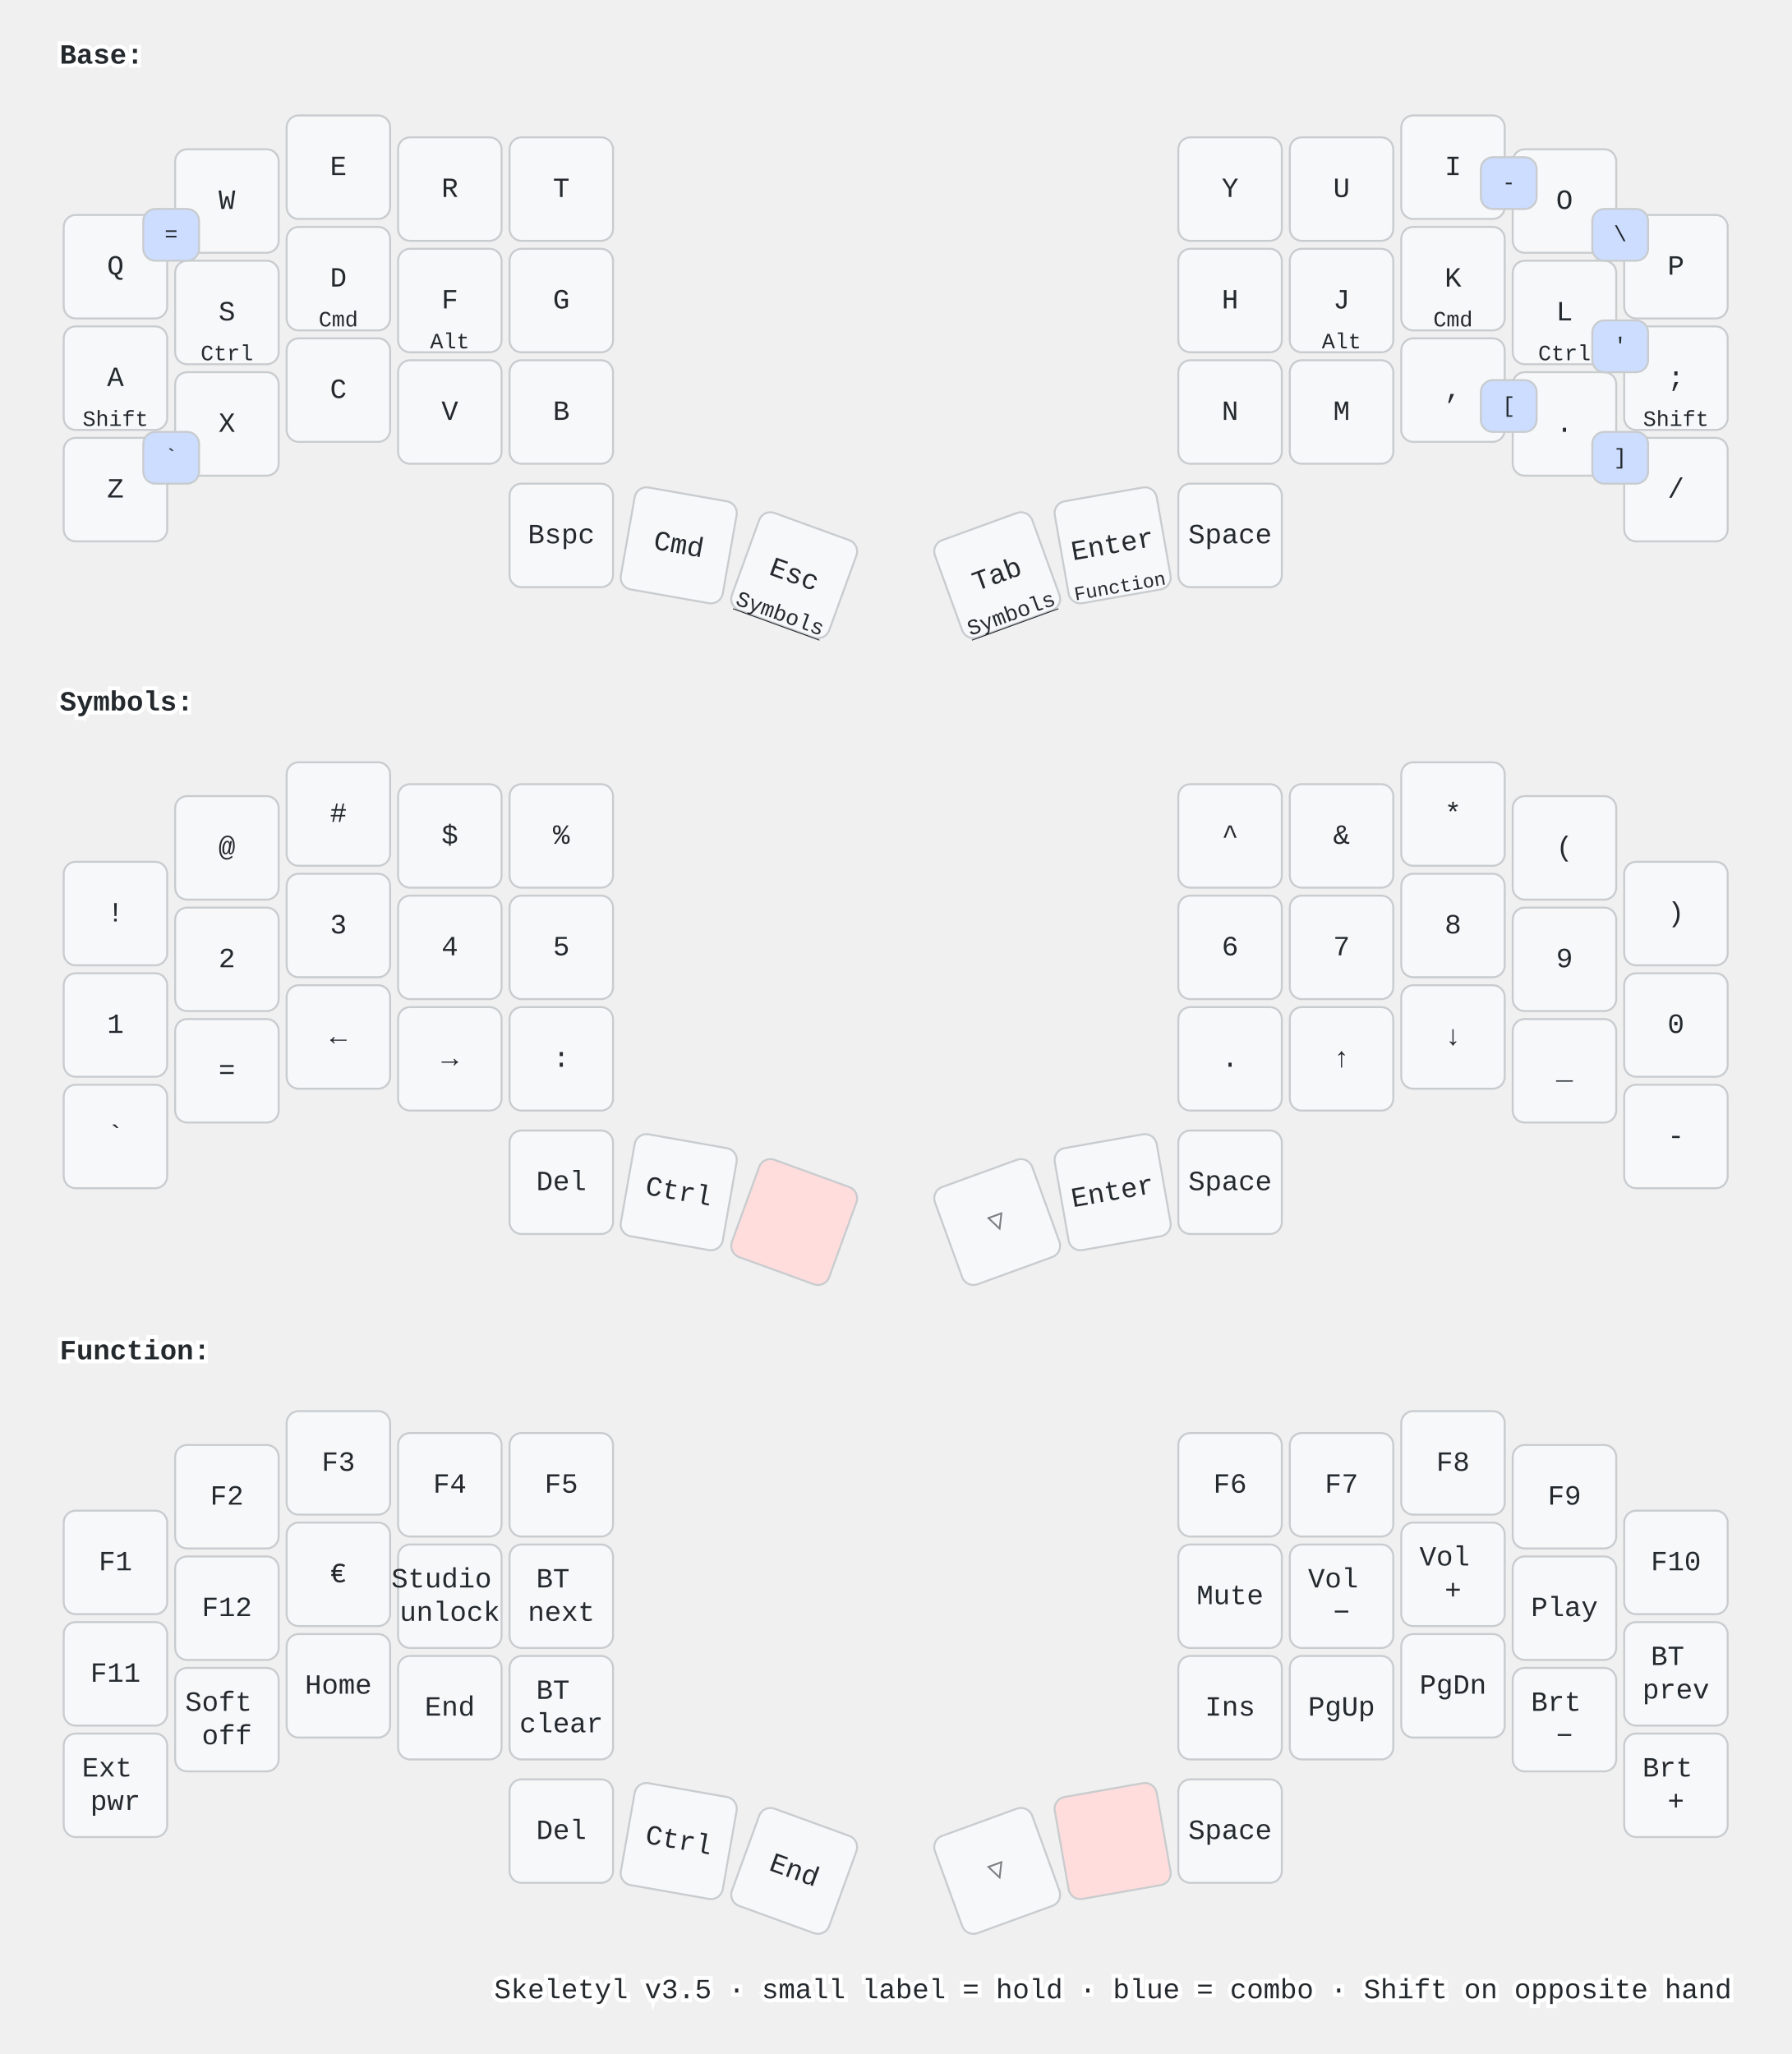
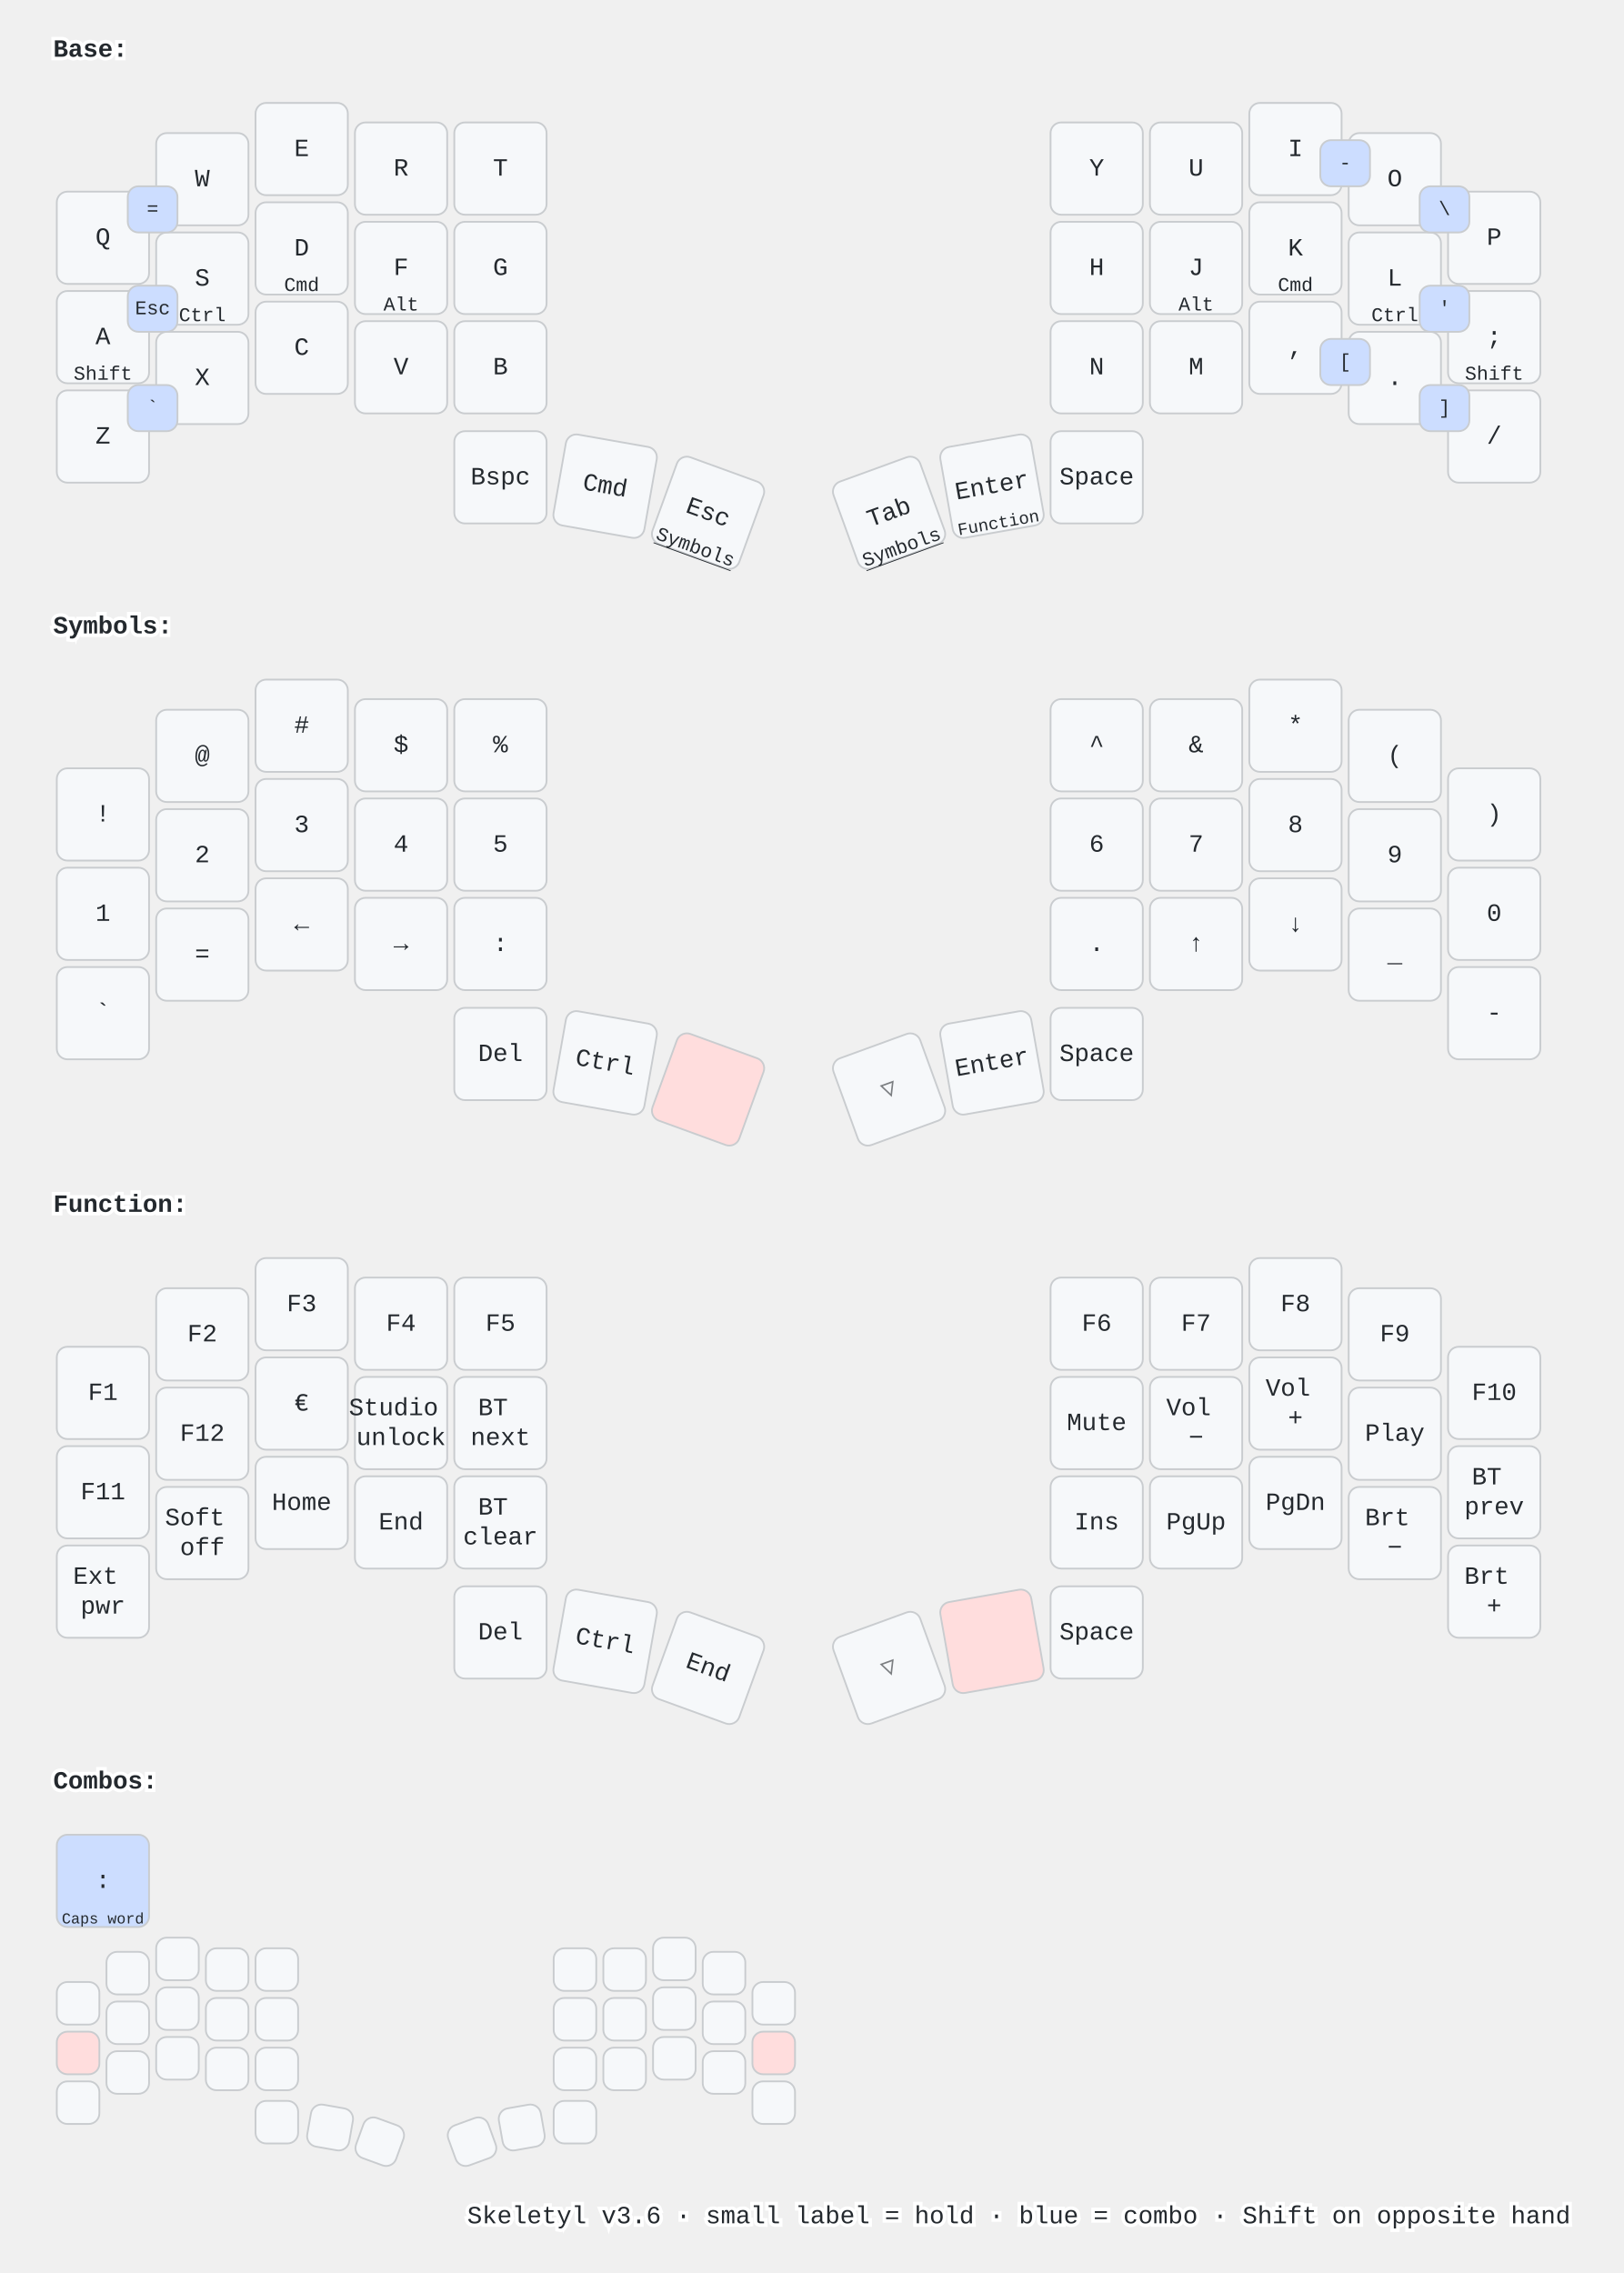
- <svg xmlns="http://www.w3.org/2000/svg" width="900" height="1032" viewBox="0 0 900 1032" class="keymap">
+ <svg xmlns="http://www.w3.org/2000/svg" width="915" height="1281" viewBox="0 0 915 1281" class="keymap">
  <style>/* inherit to force styles through use tags */
svg path {
    fill: inherit;
}

/* font and background color specifications */
svg.keymap {
    font-family: SFMono-Regular,Consolas,Liberation Mono,Menlo,monospace;
    font-size: 14px;
    font-kerning: normal;
    text-rendering: optimizeLegibility;
    fill: #24292e;
}

/* default key styling */
rect.key {
    fill: #f6f8fa;
}

rect.key, rect.combo {
    stroke: #c9cccf;
    stroke-width: 1;
}

/* default key side styling, only used is draw_key_sides is set */
rect.side {
    filter: brightness(90%);
}

/* color accent for combo boxes */
rect.combo, rect.combo-separate {
    fill: #cdf;
}

/* color accent for held keys */
rect.held, rect.combo.held {
    fill: #fdd;
}

/* color accent for ghost (optional) keys */
rect.ghost, rect.combo.ghost {
    stroke-dasharray: 4, 4;
    stroke-width: 2;
}

text {
    text-anchor: middle;
    dominant-baseline: middle;
}

/* styling for layer labels */
text.label {
    font-weight: bold;
    text-anchor: start;
    stroke: white;
    stroke-width: 4;
    paint-order: stroke;
}

/* styling for optional footer */
text.footer {
    text-anchor: end;
    dominant-baseline: auto;
    stroke: white;
    stroke-width: 4;
    paint-order: stroke;
}

/* styling for combo tap, and key non-tap label text */
text.combo, text.hold, text.shifted, text.left, text.right, text.tl, text.tr, text.bl, text.br {
    font-size: 11px;
}

text.hold, text.bl, text.br {
    text-anchor: middle;
    dominant-baseline: auto;
}

text.shifted, text.tl, text.tr {
    text-anchor: middle;
    dominant-baseline: hanging;
}

text.left, text.tl, text.bl {
    text-anchor: start;
}

text.right, text.tr, text.br {
    text-anchor: end;
}

text.layer-activator {
    text-decoration: underline;
}

/* styling for hold/shifted label text in combo box */
text.combo.hold, text.combo.shifted, text.combo.left, text.combo.right {
    font-size: 8px;
}

/* lighter symbol for transparent keys */
text.trans {
    fill: #7b7e81;
}

/* styling for combo dendrons */
path.combo {
    stroke-width: 1;
    stroke: gray;
    fill: none;
}

/* Start Tabler Icons Cleanup */
/* cannot use height/width with glyphs */
.icon-tabler &gt; path {
    fill: inherit;
    stroke: inherit;
    stroke-width: 2;
}
/* hide tabler's default box */
.icon-tabler &gt; path[stroke="none"][fill="none"] {
    visibility: hidden;
}
/* End Tabler Icons Cleanup */
</style>
  <g transform="translate(30, 0)" class="layer-Base">
    <text x="0" y="28" class="label" id="Base">Base:</text>
    <g transform="translate(0, 56)">
      <g transform="translate(28, 78)" class="key keypos-0">
        <rect rx="6" ry="6" x="-26" y="-26" width="52" height="52" class="key" />
        <text x="0" y="0" class="key tap">Q</text>
      </g>
      <g transform="translate(84, 45)" class="key keypos-1">
        <rect rx="6" ry="6" x="-26" y="-26" width="52" height="52" class="key" />
        <text x="0" y="0" class="key tap">W</text>
      </g>
      <g transform="translate(140, 28)" class="key keypos-2">
        <rect rx="6" ry="6" x="-26" y="-26" width="52" height="52" class="key" />
        <text x="0" y="0" class="key tap">E</text>
      </g>
      <g transform="translate(196, 39)" class="key keypos-3">
        <rect rx="6" ry="6" x="-26" y="-26" width="52" height="52" class="key" />
        <text x="0" y="0" class="key tap">R</text>
      </g>
      <g transform="translate(252, 39)" class="key keypos-4">
        <rect rx="6" ry="6" x="-26" y="-26" width="52" height="52" class="key" />
        <text x="0" y="0" class="key tap">T</text>
      </g>
      <g transform="translate(588, 39)" class="key keypos-5">
        <rect rx="6" ry="6" x="-26" y="-26" width="52" height="52" class="key" />
        <text x="0" y="0" class="key tap">Y</text>
      </g>
      <g transform="translate(644, 39)" class="key keypos-6">
        <rect rx="6" ry="6" x="-26" y="-26" width="52" height="52" class="key" />
        <text x="0" y="0" class="key tap">U</text>
      </g>
      <g transform="translate(700, 28)" class="key keypos-7">
        <rect rx="6" ry="6" x="-26" y="-26" width="52" height="52" class="key" />
        <text x="0" y="0" class="key tap">I</text>
      </g>
      <g transform="translate(756, 45)" class="key keypos-8">
        <rect rx="6" ry="6" x="-26" y="-26" width="52" height="52" class="key" />
        <text x="0" y="0" class="key tap">O</text>
      </g>
      <g transform="translate(812, 78)" class="key keypos-9">
        <rect rx="6" ry="6" x="-26" y="-26" width="52" height="52" class="key" />
        <text x="0" y="0" class="key tap">P</text>
      </g>
      <g transform="translate(28, 134)" class="key keypos-10">
        <rect rx="6" ry="6" x="-26" y="-26" width="52" height="52" class="key" />
        <text x="0" y="0" class="key tap">A</text>
        <text x="0" y="24" class="key hold">Shift</text>
      </g>
      <g transform="translate(84, 101)" class="key keypos-11">
        <rect rx="6" ry="6" x="-26" y="-26" width="52" height="52" class="key" />
        <text x="0" y="0" class="key tap">S</text>
        <text x="0" y="24" class="key hold">Ctrl</text>
      </g>
      <g transform="translate(140, 84)" class="key keypos-12">
        <rect rx="6" ry="6" x="-26" y="-26" width="52" height="52" class="key" />
        <text x="0" y="0" class="key tap">D</text>
        <text x="0" y="24" class="key hold">Cmd</text>
      </g>
      <g transform="translate(196, 95)" class="key keypos-13">
        <rect rx="6" ry="6" x="-26" y="-26" width="52" height="52" class="key" />
        <text x="0" y="0" class="key tap">F</text>
        <text x="0" y="24" class="key hold">Alt</text>
      </g>
      <g transform="translate(252, 95)" class="key keypos-14">
        <rect rx="6" ry="6" x="-26" y="-26" width="52" height="52" class="key" />
        <text x="0" y="0" class="key tap">G</text>
      </g>
      <g transform="translate(588, 95)" class="key keypos-15">
        <rect rx="6" ry="6" x="-26" y="-26" width="52" height="52" class="key" />
        <text x="0" y="0" class="key tap">H</text>
      </g>
      <g transform="translate(644, 95)" class="key keypos-16">
        <rect rx="6" ry="6" x="-26" y="-26" width="52" height="52" class="key" />
        <text x="0" y="0" class="key tap">J</text>
        <text x="0" y="24" class="key hold">Alt</text>
      </g>
      <g transform="translate(700, 84)" class="key keypos-17">
        <rect rx="6" ry="6" x="-26" y="-26" width="52" height="52" class="key" />
        <text x="0" y="0" class="key tap">K</text>
        <text x="0" y="24" class="key hold">Cmd</text>
      </g>
      <g transform="translate(756, 101)" class="key keypos-18">
        <rect rx="6" ry="6" x="-26" y="-26" width="52" height="52" class="key" />
        <text x="0" y="0" class="key tap">L</text>
        <text x="0" y="24" class="key hold">Ctrl</text>
      </g>
      <g transform="translate(812, 134)" class="key keypos-19">
        <rect rx="6" ry="6" x="-26" y="-26" width="52" height="52" class="key" />
        <text x="0" y="0" class="key tap">;</text>
        <text x="0" y="24" class="key hold">Shift</text>
      </g>
      <g transform="translate(28, 190)" class="key keypos-20">
        <rect rx="6" ry="6" x="-26" y="-26" width="52" height="52" class="key" />
        <text x="0" y="0" class="key tap">Z</text>
      </g>
      <g transform="translate(84, 157)" class="key keypos-21">
        <rect rx="6" ry="6" x="-26" y="-26" width="52" height="52" class="key" />
        <text x="0" y="0" class="key tap">X</text>
      </g>
      <g transform="translate(140, 140)" class="key keypos-22">
        <rect rx="6" ry="6" x="-26" y="-26" width="52" height="52" class="key" />
        <text x="0" y="0" class="key tap">C</text>
      </g>
      <g transform="translate(196, 151)" class="key keypos-23">
        <rect rx="6" ry="6" x="-26" y="-26" width="52" height="52" class="key" />
        <text x="0" y="0" class="key tap">V</text>
      </g>
      <g transform="translate(252, 151)" class="key keypos-24">
        <rect rx="6" ry="6" x="-26" y="-26" width="52" height="52" class="key" />
        <text x="0" y="0" class="key tap">B</text>
      </g>
      <g transform="translate(588, 151)" class="key keypos-25">
        <rect rx="6" ry="6" x="-26" y="-26" width="52" height="52" class="key" />
        <text x="0" y="0" class="key tap">N</text>
      </g>
      <g transform="translate(644, 151)" class="key keypos-26">
        <rect rx="6" ry="6" x="-26" y="-26" width="52" height="52" class="key" />
        <text x="0" y="0" class="key tap">M</text>
      </g>
      <g transform="translate(700, 140)" class="key keypos-27">
        <rect rx="6" ry="6" x="-26" y="-26" width="52" height="52" class="key" />
        <text x="0" y="0" class="key tap">,</text>
      </g>
      <g transform="translate(756, 157)" class="key keypos-28">
        <rect rx="6" ry="6" x="-26" y="-26" width="52" height="52" class="key" />
        <text x="0" y="0" class="key tap">.</text>
      </g>
      <g transform="translate(812, 190)" class="key keypos-29">
        <rect rx="6" ry="6" x="-26" y="-26" width="52" height="52" class="key" />
        <text x="0" y="0" class="key tap">/</text>
      </g>
      <g transform="translate(252, 213)" class="key keypos-30">
        <rect rx="6" ry="6" x="-26" y="-26" width="52" height="52" class="key" />
        <text x="0" y="0" class="key tap">Bspc</text>
      </g>
      <g transform="translate(311, 218) rotate(10.0)" class="key keypos-31">
        <rect rx="6" ry="6" x="-26" y="-26" width="52" height="52" class="key" />
        <text x="0" y="0" class="key tap">Cmd</text>
      </g>
      <g transform="translate(369, 233) rotate(20.0)" class="key keypos-32">
        <rect rx="6" ry="6" x="-26" y="-26" width="52" height="52" class="key" />
        <text x="0" y="0" class="key tap">Esc</text>
        <a href="#Symbols">
          <text x="0" y="24" class="key hold layer-activator">Symbols</text>
        </a>
      </g>
      <g transform="translate(471, 233) rotate(-20.0)" class="key keypos-33">
        <rect rx="6" ry="6" x="-26" y="-26" width="52" height="52" class="key" />
        <text x="0" y="0" class="key tap">Tab</text>
        <a href="#Symbols">
          <text x="0" y="24" class="key hold layer-activator">Symbols</text>
        </a>
      </g>
      <g transform="translate(529, 218) rotate(-10.0)" class="key keypos-34">
        <rect rx="6" ry="6" x="-26" y="-26" width="52" height="52" class="key" />
        <text x="0" y="0" class="key tap">Enter</text>
        <a href="#Function">
          <text x="0" y="24" class="key hold layer-activator">
            <tspan style="font-size: 88%">Function</tspan>
          </text>
        </a>
      </g>
      <g transform="translate(588, 213)" class="key keypos-35">
        <rect rx="6" ry="6" x="-26" y="-26" width="52" height="52" class="key" />
        <text x="0" y="0" class="key tap">Space</text>
      </g>
      <g class="combo combopos-0">
        <rect rx="6" ry="6" x="42" y="49" width="28" height="26" class="combo" />
        <text x="56" y="62" class="combo tap">=</text>
      </g>
      <g class="combo combopos-1">
+         <rect rx="6" ry="6" x="42" y="105" width="28" height="26" class="combo" />
+         <text x="56" y="118" class="combo tap">Esc</text>
+       </g>
+       <g class="combo combopos-2">
        <rect rx="6" ry="6" x="42" y="161" width="28" height="26" class="combo" />
        <text x="56" y="174" class="combo tap">`</text>
      </g>
-       <g class="combo combopos-2">
+       <g class="combo combopos-3">
        <rect rx="6" ry="6" x="714" y="23" width="28" height="26" class="combo" />
        <text x="728" y="36" class="combo tap">-</text>
      </g>
-       <g class="combo combopos-3">
+       <g class="combo combopos-4">
        <rect rx="6" ry="6" x="770" y="49" width="28" height="26" class="combo" />
        <text x="784" y="62" class="combo tap">\</text>
      </g>
-       <g class="combo combopos-4">
+       <g class="combo combopos-5">
        <rect rx="6" ry="6" x="770" y="105" width="28" height="26" class="combo" />
        <text x="784" y="118" class="combo tap">'</text>
      </g>
-       <g class="combo combopos-5">
+       <g class="combo combopos-6">
        <rect rx="6" ry="6" x="714" y="135" width="28" height="26" class="combo" />
        <text x="728" y="148" class="combo tap">[</text>
      </g>
-       <g class="combo combopos-6">
+       <g class="combo combopos-7">
        <rect rx="6" ry="6" x="770" y="161" width="28" height="26" class="combo" />
        <text x="784" y="174" class="combo tap">]</text>
      </g>
    </g>
  </g>
  <g transform="translate(30, 325)" class="layer-Symbols">
    <text x="0" y="28" class="label" id="Symbols">Symbols:</text>
    <g transform="translate(0, 56)">
      <g transform="translate(28, 78)" class="key keypos-0">
        <rect rx="6" ry="6" x="-26" y="-26" width="52" height="52" class="key" />
        <text x="0" y="0" class="key tap">!</text>
      </g>
      <g transform="translate(84, 45)" class="key keypos-1">
        <rect rx="6" ry="6" x="-26" y="-26" width="52" height="52" class="key" />
        <text x="0" y="0" class="key tap">@</text>
      </g>
      <g transform="translate(140, 28)" class="key keypos-2">
        <rect rx="6" ry="6" x="-26" y="-26" width="52" height="52" class="key" />
        <text x="0" y="0" class="key tap">#</text>
      </g>
      <g transform="translate(196, 39)" class="key keypos-3">
        <rect rx="6" ry="6" x="-26" y="-26" width="52" height="52" class="key" />
        <text x="0" y="0" class="key tap">$</text>
      </g>
      <g transform="translate(252, 39)" class="key keypos-4">
        <rect rx="6" ry="6" x="-26" y="-26" width="52" height="52" class="key" />
        <text x="0" y="0" class="key tap">%</text>
      </g>
      <g transform="translate(588, 39)" class="key keypos-5">
        <rect rx="6" ry="6" x="-26" y="-26" width="52" height="52" class="key" />
        <text x="0" y="0" class="key tap">^</text>
      </g>
      <g transform="translate(644, 39)" class="key keypos-6">
        <rect rx="6" ry="6" x="-26" y="-26" width="52" height="52" class="key" />
        <text x="0" y="0" class="key tap">&amp;</text>
      </g>
      <g transform="translate(700, 28)" class="key keypos-7">
        <rect rx="6" ry="6" x="-26" y="-26" width="52" height="52" class="key" />
        <text x="0" y="0" class="key tap">*</text>
      </g>
      <g transform="translate(756, 45)" class="key keypos-8">
        <rect rx="6" ry="6" x="-26" y="-26" width="52" height="52" class="key" />
        <text x="0" y="0" class="key tap">(</text>
      </g>
      <g transform="translate(812, 78)" class="key keypos-9">
        <rect rx="6" ry="6" x="-26" y="-26" width="52" height="52" class="key" />
        <text x="0" y="0" class="key tap">)</text>
      </g>
      <g transform="translate(28, 134)" class="key keypos-10">
        <rect rx="6" ry="6" x="-26" y="-26" width="52" height="52" class="key" />
        <text x="0" y="0" class="key tap">1</text>
      </g>
      <g transform="translate(84, 101)" class="key keypos-11">
        <rect rx="6" ry="6" x="-26" y="-26" width="52" height="52" class="key" />
        <text x="0" y="0" class="key tap">2</text>
      </g>
      <g transform="translate(140, 84)" class="key keypos-12">
        <rect rx="6" ry="6" x="-26" y="-26" width="52" height="52" class="key" />
        <text x="0" y="0" class="key tap">3</text>
      </g>
      <g transform="translate(196, 95)" class="key keypos-13">
        <rect rx="6" ry="6" x="-26" y="-26" width="52" height="52" class="key" />
        <text x="0" y="0" class="key tap">4</text>
      </g>
      <g transform="translate(252, 95)" class="key keypos-14">
        <rect rx="6" ry="6" x="-26" y="-26" width="52" height="52" class="key" />
        <text x="0" y="0" class="key tap">5</text>
      </g>
      <g transform="translate(588, 95)" class="key keypos-15">
        <rect rx="6" ry="6" x="-26" y="-26" width="52" height="52" class="key" />
        <text x="0" y="0" class="key tap">6</text>
      </g>
      <g transform="translate(644, 95)" class="key keypos-16">
        <rect rx="6" ry="6" x="-26" y="-26" width="52" height="52" class="key" />
        <text x="0" y="0" class="key tap">7</text>
      </g>
      <g transform="translate(700, 84)" class="key keypos-17">
        <rect rx="6" ry="6" x="-26" y="-26" width="52" height="52" class="key" />
        <text x="0" y="0" class="key tap">8</text>
      </g>
      <g transform="translate(756, 101)" class="key keypos-18">
        <rect rx="6" ry="6" x="-26" y="-26" width="52" height="52" class="key" />
        <text x="0" y="0" class="key tap">9</text>
      </g>
      <g transform="translate(812, 134)" class="key keypos-19">
        <rect rx="6" ry="6" x="-26" y="-26" width="52" height="52" class="key" />
        <text x="0" y="0" class="key tap">0</text>
      </g>
      <g transform="translate(28, 190)" class="key keypos-20">
        <rect rx="6" ry="6" x="-26" y="-26" width="52" height="52" class="key" />
        <text x="0" y="0" class="key tap">`</text>
      </g>
      <g transform="translate(84, 157)" class="key keypos-21">
        <rect rx="6" ry="6" x="-26" y="-26" width="52" height="52" class="key" />
        <text x="0" y="0" class="key tap">=</text>
      </g>
      <g transform="translate(140, 140)" class="key keypos-22">
        <rect rx="6" ry="6" x="-26" y="-26" width="52" height="52" class="key" />
        <text x="0" y="0" class="key tap">←</text>
      </g>
      <g transform="translate(196, 151)" class="key keypos-23">
        <rect rx="6" ry="6" x="-26" y="-26" width="52" height="52" class="key" />
        <text x="0" y="0" class="key tap">→</text>
      </g>
      <g transform="translate(252, 151)" class="key keypos-24">
        <rect rx="6" ry="6" x="-26" y="-26" width="52" height="52" class="key" />
        <text x="0" y="0" class="key tap">:</text>
      </g>
      <g transform="translate(588, 151)" class="key keypos-25">
        <rect rx="6" ry="6" x="-26" y="-26" width="52" height="52" class="key" />
        <text x="0" y="0" class="key tap">.</text>
      </g>
      <g transform="translate(644, 151)" class="key keypos-26">
        <rect rx="6" ry="6" x="-26" y="-26" width="52" height="52" class="key" />
        <text x="0" y="0" class="key tap">↑</text>
      </g>
      <g transform="translate(700, 140)" class="key keypos-27">
        <rect rx="6" ry="6" x="-26" y="-26" width="52" height="52" class="key" />
        <text x="0" y="0" class="key tap">↓</text>
      </g>
      <g transform="translate(756, 157)" class="key keypos-28">
        <rect rx="6" ry="6" x="-26" y="-26" width="52" height="52" class="key" />
        <text x="0" y="0" class="key tap">_</text>
      </g>
      <g transform="translate(812, 190)" class="key keypos-29">
        <rect rx="6" ry="6" x="-26" y="-26" width="52" height="52" class="key" />
        <text x="0" y="0" class="key tap">-</text>
      </g>
      <g transform="translate(252, 213)" class="key keypos-30">
        <rect rx="6" ry="6" x="-26" y="-26" width="52" height="52" class="key" />
        <text x="0" y="0" class="key tap">Del</text>
      </g>
      <g transform="translate(311, 218) rotate(10.0)" class="key keypos-31">
        <rect rx="6" ry="6" x="-26" y="-26" width="52" height="52" class="key" />
        <text x="0" y="0" class="key tap">Ctrl</text>
      </g>
      <g transform="translate(369, 233) rotate(20.0)" class="key held keypos-32">
        <rect rx="6" ry="6" x="-26" y="-26" width="52" height="52" class="key held" />
      </g>
      <g transform="translate(471, 233) rotate(-20.0)" class="key trans keypos-33">
        <rect rx="6" ry="6" x="-26" y="-26" width="52" height="52" class="key trans" />
        <text x="0" y="0" class="key trans tap">▽</text>
      </g>
      <g transform="translate(529, 218) rotate(-10.0)" class="key keypos-34">
        <rect rx="6" ry="6" x="-26" y="-26" width="52" height="52" class="key" />
        <text x="0" y="0" class="key tap">Enter</text>
      </g>
      <g transform="translate(588, 213)" class="key keypos-35">
        <rect rx="6" ry="6" x="-26" y="-26" width="52" height="52" class="key" />
        <text x="0" y="0" class="key tap">Space</text>
      </g>
    </g>
  </g>
  <g transform="translate(30, 651)" class="layer-Function">
    <text x="0" y="28" class="label" id="Function">Function:</text>
    <g transform="translate(0, 56)">
      <g transform="translate(28, 78)" class="key keypos-0">
        <rect rx="6" ry="6" x="-26" y="-26" width="52" height="52" class="key" />
        <text x="0" y="0" class="key tap">F1</text>
      </g>
      <g transform="translate(84, 45)" class="key keypos-1">
        <rect rx="6" ry="6" x="-26" y="-26" width="52" height="52" class="key" />
        <text x="0" y="0" class="key tap">F2</text>
      </g>
      <g transform="translate(140, 28)" class="key keypos-2">
        <rect rx="6" ry="6" x="-26" y="-26" width="52" height="52" class="key" />
        <text x="0" y="0" class="key tap">F3</text>
      </g>
      <g transform="translate(196, 39)" class="key keypos-3">
        <rect rx="6" ry="6" x="-26" y="-26" width="52" height="52" class="key" />
        <text x="0" y="0" class="key tap">F4</text>
      </g>
      <g transform="translate(252, 39)" class="key keypos-4">
        <rect rx="6" ry="6" x="-26" y="-26" width="52" height="52" class="key" />
        <text x="0" y="0" class="key tap">F5</text>
      </g>
      <g transform="translate(588, 39)" class="key keypos-5">
        <rect rx="6" ry="6" x="-26" y="-26" width="52" height="52" class="key" />
        <text x="0" y="0" class="key tap">F6</text>
      </g>
      <g transform="translate(644, 39)" class="key keypos-6">
        <rect rx="6" ry="6" x="-26" y="-26" width="52" height="52" class="key" />
        <text x="0" y="0" class="key tap">F7</text>
      </g>
      <g transform="translate(700, 28)" class="key keypos-7">
        <rect rx="6" ry="6" x="-26" y="-26" width="52" height="52" class="key" />
        <text x="0" y="0" class="key tap">F8</text>
      </g>
      <g transform="translate(756, 45)" class="key keypos-8">
        <rect rx="6" ry="6" x="-26" y="-26" width="52" height="52" class="key" />
        <text x="0" y="0" class="key tap">F9</text>
      </g>
      <g transform="translate(812, 78)" class="key keypos-9">
        <rect rx="6" ry="6" x="-26" y="-26" width="52" height="52" class="key" />
        <text x="0" y="0" class="key tap">F10</text>
      </g>
      <g transform="translate(28, 134)" class="key keypos-10">
        <rect rx="6" ry="6" x="-26" y="-26" width="52" height="52" class="key" />
        <text x="0" y="0" class="key tap">F11</text>
      </g>
      <g transform="translate(84, 101)" class="key keypos-11">
        <rect rx="6" ry="6" x="-26" y="-26" width="52" height="52" class="key" />
        <text x="0" y="0" class="key tap">F12</text>
      </g>
      <g transform="translate(140, 84)" class="key keypos-12">
        <rect rx="6" ry="6" x="-26" y="-26" width="52" height="52" class="key" />
        <text x="0" y="0" class="key tap">€</text>
      </g>
      <g transform="translate(196, 95)" class="key keypos-13">
        <rect rx="6" ry="6" x="-26" y="-26" width="52" height="52" class="key" />
        <text x="0" y="0" class="key tap">
          <tspan x="0" dy="-0.6em">Studio</tspan>
          <tspan x="0" dy="1.2em">unlock</tspan>
        </text>
      </g>
      <g transform="translate(252, 95)" class="key keypos-14">
        <rect rx="6" ry="6" x="-26" y="-26" width="52" height="52" class="key" />
        <text x="0" y="0" class="key tap">
          <tspan x="0" dy="-0.6em">BT</tspan>
          <tspan x="0" dy="1.2em">next</tspan>
        </text>
      </g>
      <g transform="translate(588, 95)" class="key keypos-15">
        <rect rx="6" ry="6" x="-26" y="-26" width="52" height="52" class="key" />
        <text x="0" y="0" class="key tap">Mute</text>
      </g>
      <g transform="translate(644, 95)" class="key keypos-16">
        <rect rx="6" ry="6" x="-26" y="-26" width="52" height="52" class="key" />
        <text x="0" y="0" class="key tap">
          <tspan x="0" dy="-0.6em">Vol</tspan>
          <tspan x="0" dy="1.2em">−</tspan>
        </text>
      </g>
      <g transform="translate(700, 84)" class="key keypos-17">
        <rect rx="6" ry="6" x="-26" y="-26" width="52" height="52" class="key" />
        <text x="0" y="0" class="key tap">
          <tspan x="0" dy="-0.6em">Vol</tspan>
          <tspan x="0" dy="1.2em">+</tspan>
        </text>
      </g>
      <g transform="translate(756, 101)" class="key keypos-18">
        <rect rx="6" ry="6" x="-26" y="-26" width="52" height="52" class="key" />
        <text x="0" y="0" class="key tap">Play</text>
      </g>
      <g transform="translate(812, 134)" class="key keypos-19">
        <rect rx="6" ry="6" x="-26" y="-26" width="52" height="52" class="key" />
        <text x="0" y="0" class="key tap">
          <tspan x="0" dy="-0.6em">BT</tspan>
          <tspan x="0" dy="1.2em">prev</tspan>
        </text>
      </g>
      <g transform="translate(28, 190)" class="key keypos-20">
        <rect rx="6" ry="6" x="-26" y="-26" width="52" height="52" class="key" />
        <text x="0" y="0" class="key tap">
          <tspan x="0" dy="-0.6em">Ext</tspan>
          <tspan x="0" dy="1.2em">pwr</tspan>
        </text>
      </g>
      <g transform="translate(84, 157)" class="key keypos-21">
        <rect rx="6" ry="6" x="-26" y="-26" width="52" height="52" class="key" />
        <text x="0" y="0" class="key tap">
          <tspan x="0" dy="-0.6em">Soft</tspan>
          <tspan x="0" dy="1.2em">off</tspan>
        </text>
      </g>
      <g transform="translate(140, 140)" class="key keypos-22">
        <rect rx="6" ry="6" x="-26" y="-26" width="52" height="52" class="key" />
        <text x="0" y="0" class="key tap">Home</text>
      </g>
      <g transform="translate(196, 151)" class="key keypos-23">
        <rect rx="6" ry="6" x="-26" y="-26" width="52" height="52" class="key" />
        <text x="0" y="0" class="key tap">End</text>
      </g>
      <g transform="translate(252, 151)" class="key keypos-24">
        <rect rx="6" ry="6" x="-26" y="-26" width="52" height="52" class="key" />
        <text x="0" y="0" class="key tap">
          <tspan x="0" dy="-0.6em">BT</tspan>
          <tspan x="0" dy="1.2em">clear</tspan>
        </text>
      </g>
      <g transform="translate(588, 151)" class="key keypos-25">
        <rect rx="6" ry="6" x="-26" y="-26" width="52" height="52" class="key" />
        <text x="0" y="0" class="key tap">Ins</text>
      </g>
      <g transform="translate(644, 151)" class="key keypos-26">
        <rect rx="6" ry="6" x="-26" y="-26" width="52" height="52" class="key" />
        <text x="0" y="0" class="key tap">PgUp</text>
      </g>
      <g transform="translate(700, 140)" class="key keypos-27">
        <rect rx="6" ry="6" x="-26" y="-26" width="52" height="52" class="key" />
        <text x="0" y="0" class="key tap">PgDn</text>
      </g>
      <g transform="translate(756, 157)" class="key keypos-28">
        <rect rx="6" ry="6" x="-26" y="-26" width="52" height="52" class="key" />
        <text x="0" y="0" class="key tap">
          <tspan x="0" dy="-0.6em">Brt</tspan>
          <tspan x="0" dy="1.2em">−</tspan>
        </text>
      </g>
      <g transform="translate(812, 190)" class="key keypos-29">
        <rect rx="6" ry="6" x="-26" y="-26" width="52" height="52" class="key" />
        <text x="0" y="0" class="key tap">
          <tspan x="0" dy="-0.6em">Brt</tspan>
          <tspan x="0" dy="1.2em">+</tspan>
        </text>
      </g>
      <g transform="translate(252, 213)" class="key keypos-30">
        <rect rx="6" ry="6" x="-26" y="-26" width="52" height="52" class="key" />
        <text x="0" y="0" class="key tap">Del</text>
      </g>
      <g transform="translate(311, 218) rotate(10.0)" class="key keypos-31">
        <rect rx="6" ry="6" x="-26" y="-26" width="52" height="52" class="key" />
        <text x="0" y="0" class="key tap">Ctrl</text>
      </g>
      <g transform="translate(369, 233) rotate(20.0)" class="key keypos-32">
        <rect rx="6" ry="6" x="-26" y="-26" width="52" height="52" class="key" />
        <text x="0" y="0" class="key tap">End</text>
      </g>
      <g transform="translate(471, 233) rotate(-20.0)" class="key trans keypos-33">
        <rect rx="6" ry="6" x="-26" y="-26" width="52" height="52" class="key trans" />
        <text x="0" y="0" class="key trans tap">▽</text>
      </g>
      <g transform="translate(529, 218) rotate(-10.0)" class="key held keypos-34">
        <rect rx="6" ry="6" x="-26" y="-26" width="52" height="52" class="key held" />
      </g>
      <g transform="translate(588, 213)" class="key keypos-35">
        <rect rx="6" ry="6" x="-26" y="-26" width="52" height="52" class="key" />
        <text x="0" y="0" class="key tap">Space</text>
      </g>
    </g>
  </g>
-   <text x="870.0" y="1004.0" class="footer">Skeletyl v3.5 · small label = hold · blue = combo · Shift on opposite hand</text>
+   <text x="30" y="1004" class="label" id="Combos">Combos:</text>
+   <g transform="translate(30, 976)" class="layer-combopos-0">
+     <g transform="translate(0, 56)">
+       <g transform="translate(28, 28)" class="key  combo-separate keypos-0">
+         <rect rx="6" ry="6" x="-26" y="-26" width="52" height="52" class="key  combo-separate" />
+         <text x="0" y="0" class="key  combo-separate tap">:</text>
+         <text x="0" y="24" class="key  combo-separate hold">
+           <tspan style="font-size: 78%">Caps word</tspan>
+         </text>
+       </g>
+       <g transform="translate(14, 97)" class="key keypos-1">
+         <rect rx="6" ry="6" x="-12" y="-12" width="24" height="24" class="key" />
+       </g>
+       <g transform="translate(42, 80)" class="key keypos-2">
+         <rect rx="6" ry="6" x="-12" y="-12" width="24" height="24" class="key" />
+       </g>
+       <g transform="translate(70, 72)" class="key keypos-3">
+         <rect rx="6" ry="6" x="-12" y="-12" width="24" height="24" class="key" />
+       </g>
+       <g transform="translate(98, 78)" class="key keypos-4">
+         <rect rx="6" ry="6" x="-12" y="-12" width="24" height="24" class="key" />
+       </g>
+       <g transform="translate(126, 78)" class="key keypos-5">
+         <rect rx="6" ry="6" x="-12" y="-12" width="24" height="24" class="key" />
+       </g>
+       <g transform="translate(294, 78)" class="key keypos-6">
+         <rect rx="6" ry="6" x="-12" y="-12" width="24" height="24" class="key" />
+       </g>
+       <g transform="translate(322, 78)" class="key keypos-7">
+         <rect rx="6" ry="6" x="-12" y="-12" width="24" height="24" class="key" />
+       </g>
+       <g transform="translate(350, 72)" class="key keypos-8">
+         <rect rx="6" ry="6" x="-12" y="-12" width="24" height="24" class="key" />
+       </g>
+       <g transform="translate(378, 80)" class="key keypos-9">
+         <rect rx="6" ry="6" x="-12" y="-12" width="24" height="24" class="key" />
+       </g>
+       <g transform="translate(406, 97)" class="key keypos-10">
+         <rect rx="6" ry="6" x="-12" y="-12" width="24" height="24" class="key" />
+       </g>
+       <g transform="translate(14, 125)" class="key held keypos-11">
+         <rect rx="6" ry="6" x="-12" y="-12" width="24" height="24" class="key held" />
+       </g>
+       <g transform="translate(42, 108)" class="key keypos-12">
+         <rect rx="6" ry="6" x="-12" y="-12" width="24" height="24" class="key" />
+       </g>
+       <g transform="translate(70, 100)" class="key keypos-13">
+         <rect rx="6" ry="6" x="-12" y="-12" width="24" height="24" class="key" />
+       </g>
+       <g transform="translate(98, 106)" class="key keypos-14">
+         <rect rx="6" ry="6" x="-12" y="-12" width="24" height="24" class="key" />
+       </g>
+       <g transform="translate(126, 106)" class="key keypos-15">
+         <rect rx="6" ry="6" x="-12" y="-12" width="24" height="24" class="key" />
+       </g>
+       <g transform="translate(294, 106)" class="key keypos-16">
+         <rect rx="6" ry="6" x="-12" y="-12" width="24" height="24" class="key" />
+       </g>
+       <g transform="translate(322, 106)" class="key keypos-17">
+         <rect rx="6" ry="6" x="-12" y="-12" width="24" height="24" class="key" />
+       </g>
+       <g transform="translate(350, 100)" class="key keypos-18">
+         <rect rx="6" ry="6" x="-12" y="-12" width="24" height="24" class="key" />
+       </g>
+       <g transform="translate(378, 108)" class="key keypos-19">
+         <rect rx="6" ry="6" x="-12" y="-12" width="24" height="24" class="key" />
+       </g>
+       <g transform="translate(406, 125)" class="key held keypos-20">
+         <rect rx="6" ry="6" x="-12" y="-12" width="24" height="24" class="key held" />
+       </g>
+       <g transform="translate(14, 153)" class="key keypos-21">
+         <rect rx="6" ry="6" x="-12" y="-12" width="24" height="24" class="key" />
+       </g>
+       <g transform="translate(42, 136)" class="key keypos-22">
+         <rect rx="6" ry="6" x="-12" y="-12" width="24" height="24" class="key" />
+       </g>
+       <g transform="translate(70, 128)" class="key keypos-23">
+         <rect rx="6" ry="6" x="-12" y="-12" width="24" height="24" class="key" />
+       </g>
+       <g transform="translate(98, 134)" class="key keypos-24">
+         <rect rx="6" ry="6" x="-12" y="-12" width="24" height="24" class="key" />
+       </g>
+       <g transform="translate(126, 134)" class="key keypos-25">
+         <rect rx="6" ry="6" x="-12" y="-12" width="24" height="24" class="key" />
+       </g>
+       <g transform="translate(294, 134)" class="key keypos-26">
+         <rect rx="6" ry="6" x="-12" y="-12" width="24" height="24" class="key" />
+       </g>
+       <g transform="translate(322, 134)" class="key keypos-27">
+         <rect rx="6" ry="6" x="-12" y="-12" width="24" height="24" class="key" />
+       </g>
+       <g transform="translate(350, 128)" class="key keypos-28">
+         <rect rx="6" ry="6" x="-12" y="-12" width="24" height="24" class="key" />
+       </g>
+       <g transform="translate(378, 136)" class="key keypos-29">
+         <rect rx="6" ry="6" x="-12" y="-12" width="24" height="24" class="key" />
+       </g>
+       <g transform="translate(406, 153)" class="key keypos-30">
+         <rect rx="6" ry="6" x="-12" y="-12" width="24" height="24" class="key" />
+       </g>
+       <g transform="translate(126, 164)" class="key keypos-31">
+         <rect rx="6" ry="6" x="-12" y="-12" width="24" height="24" class="key" />
+       </g>
+       <g transform="translate(156, 167) rotate(10.0)" class="key keypos-32">
+         <rect rx="6" ry="6" x="-12" y="-12" width="24" height="24" class="key" />
+       </g>
+       <g transform="translate(184, 175) rotate(20.0)" class="key keypos-33">
+         <rect rx="6" ry="6" x="-12" y="-12" width="24" height="24" class="key" />
+       </g>
+       <g transform="translate(236, 175) rotate(-20.0)" class="key keypos-34">
+         <rect rx="6" ry="6" x="-12" y="-12" width="24" height="24" class="key" />
+       </g>
+       <g transform="translate(264, 167) rotate(-10.0)" class="key keypos-35">
+         <rect rx="6" ry="6" x="-12" y="-12" width="24" height="24" class="key" />
+       </g>
+       <g transform="translate(294, 164)" class="key keypos-36">
+         <rect rx="6" ry="6" x="-12" y="-12" width="24" height="24" class="key" />
+       </g>
+     </g>
+   </g>
+   <text x="885.0" y="1253.0" class="footer">Skeletyl v3.6 · small label = hold · blue = combo · Shift on opposite hand</text>
</svg>
